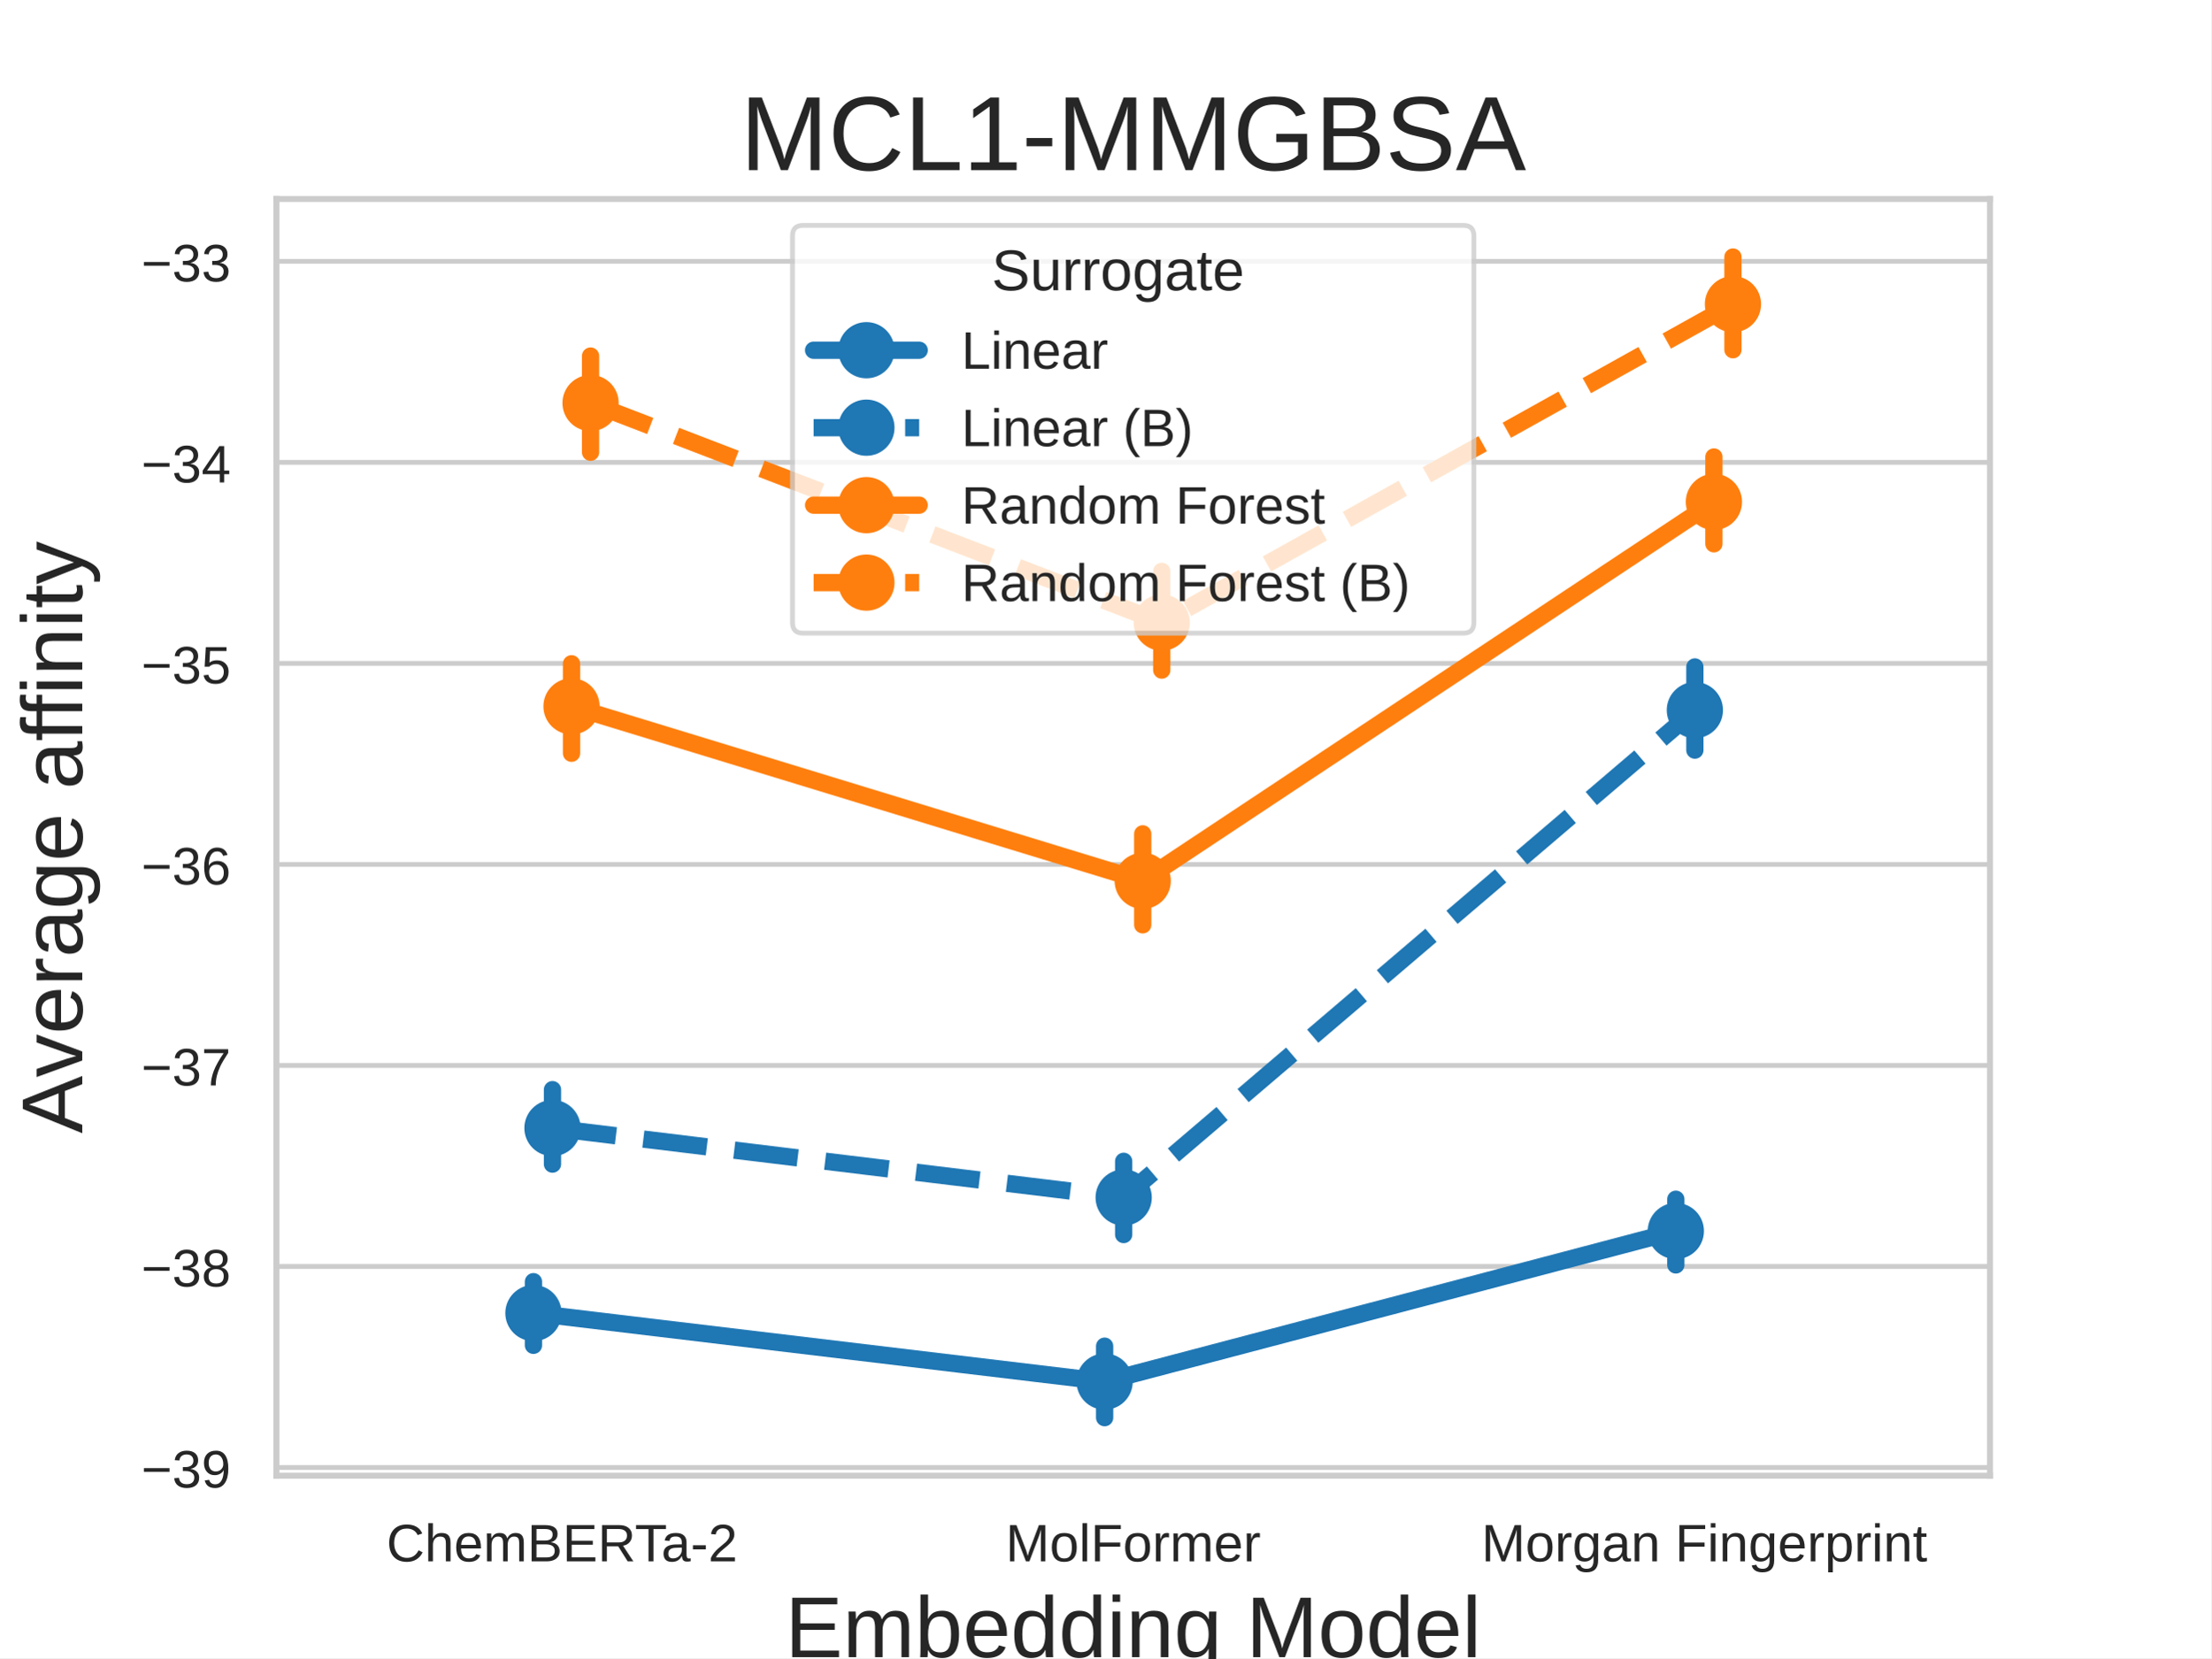
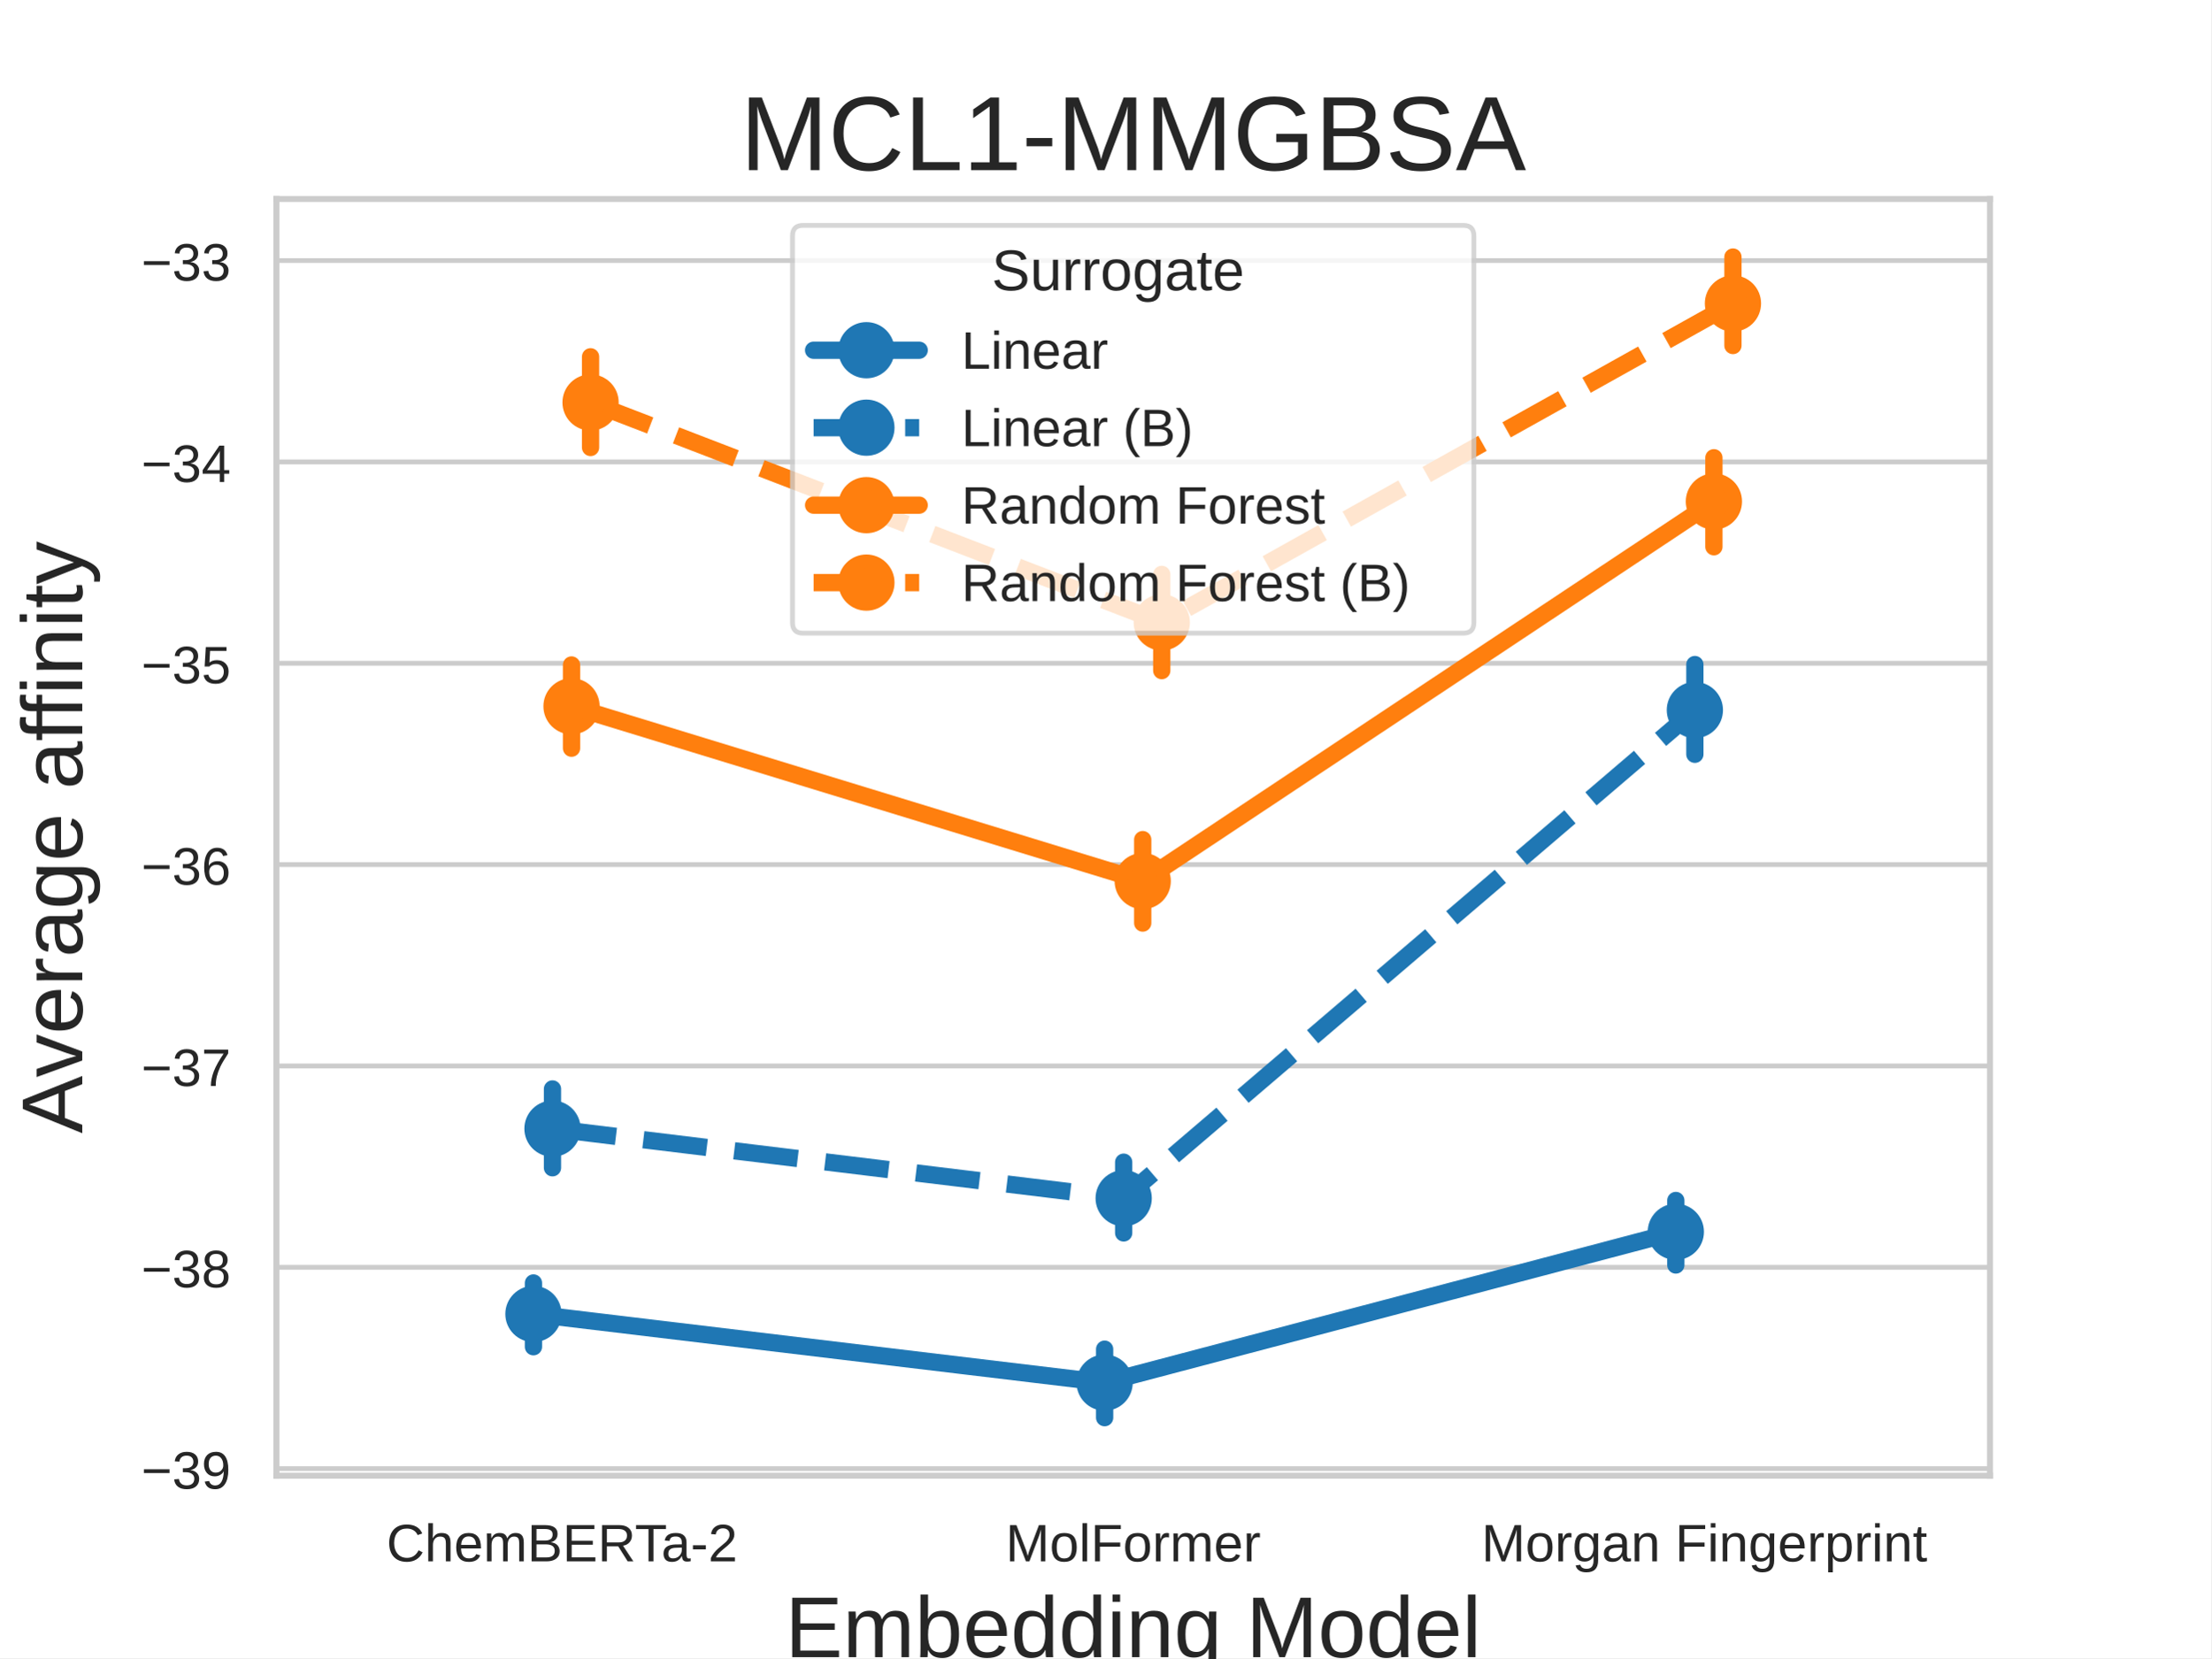
<svg xmlns="http://www.w3.org/2000/svg" xmlns:xlink="http://www.w3.org/1999/xlink" width="460.8pt" height="345.6pt" viewBox="0 0 460.8 345.6" version="1.1">
  <defs>
    <style type="text/css">*{stroke-linejoin: round; stroke-linecap: butt}</style>
  </defs>
  <g id="figure_1">
    <g id="patch_1">
      <path d="M 0 345.6  L 460.8 345.6  L 460.8 0  L 0 0  z " style="fill: #ffffff" />
    </g>
    <g id="axes_1">
      <g id="patch_2">
        <path d="M 57.6 307.584  L 414.72 307.584  L 414.72 41.472  L 57.6 41.472  z " style="fill: #ffffff" />
      </g>
      <g id="matplotlib.axis_1">
        <g id="xtick_1">
          <g id="text_1">
            <text style="fill: #262626; font: 11px 'Arial', 'DejaVu Sans', 'Liberation Sans', 'Bitstream Vera Sans', sans-serif; text-anchor: middle" x="117.12" y="325.442" transform="rotate(-0 117.12 325.4423)">ChemBERTa-2</text>
          </g>
        </g>
        <g id="xtick_2">
          <g id="text_2">
            <text style="fill: #262626; font: 11px 'Arial', 'DejaVu Sans', 'Liberation Sans', 'Bitstream Vera Sans', sans-serif; text-anchor: middle" x="236.16" y="325.442" transform="rotate(-0 236.16 325.4423)">MolFormer</text>
          </g>
        </g>
        <g id="xtick_3">
          <g id="text_3">
            <text style="fill: #262626; font: 11px 'Arial', 'DejaVu Sans', 'Liberation Sans', 'Bitstream Vera Sans', sans-serif; text-anchor: middle" x="355.2" y="325.442" transform="rotate(-0 355.2 325.4423)">Morgan Fingerprint</text>
          </g>
        </g>
        <g id="text_4">
          <text style="fill: #262626; font: 18px 'Arial', 'DejaVu Sans', 'Liberation Sans', 'Bitstream Vera Sans', sans-serif; text-anchor: middle" x="236.16" y="345.407" transform="rotate(-0 236.16 345.4071)">Embedding Model</text>
        </g>
      </g>
      <g id="matplotlib.axis_2">
        <g id="ytick_1">
          <g id="line2d_1">
-             <path d="M 57.6 305.872  L 414.72 305.872  " clip-path="url(#p988dcdad57)" style="fill: none; stroke: #cccccc; stroke-linecap: round" />
+             <path d="M 57.6 306.113  L 414.72 306.113  " clip-path="url(#p46e5f350da)" style="fill: none; stroke: #cccccc; stroke-linecap: round" />
          </g>
          <g id="text_5">
-             <text style="fill: #262626; font: 11px 'Arial', 'DejaVu Sans', 'Liberation Sans', 'Bitstream Vera Sans', sans-serif; text-anchor: end" x="48.1" y="310.051" transform="rotate(-0 48.1 310.0511)">−39</text>
+             <text style="fill: #262626; font: 11px 'Arial', 'DejaVu Sans', 'Liberation Sans', 'Bitstream Vera Sans', sans-serif; text-anchor: end" x="48.1" y="310.292" transform="rotate(-0 48.1 310.2919)">−39</text>
          </g>
        </g>
        <g id="ytick_2">
          <g id="line2d_2">
-             <path d="M 57.6 263.972  L 414.72 263.972  " clip-path="url(#p988dcdad57)" style="fill: none; stroke: #cccccc; stroke-linecap: round" />
+             <path d="M 57.6 264.145  L 414.72 264.145  " clip-path="url(#p46e5f350da)" style="fill: none; stroke: #cccccc; stroke-linecap: round" />
          </g>
          <g id="text_6">
-             <text style="fill: #262626; font: 11px 'Arial', 'DejaVu Sans', 'Liberation Sans', 'Bitstream Vera Sans', sans-serif; text-anchor: end" x="48.1" y="268.151" transform="rotate(-0 48.1 268.1508)">−38</text>
+             <text style="fill: #262626; font: 11px 'Arial', 'DejaVu Sans', 'Liberation Sans', 'Bitstream Vera Sans', sans-serif; text-anchor: end" x="48.1" y="268.324" transform="rotate(-0 48.1 268.3243)">−38</text>
          </g>
        </g>
        <g id="ytick_3">
          <g id="line2d_3">
-             <path d="M 57.6 222.071  L 414.72 222.071  " clip-path="url(#p988dcdad57)" style="fill: none; stroke: #cccccc; stroke-linecap: round" />
+             <path d="M 57.6 222.178  L 414.72 222.178  " clip-path="url(#p46e5f350da)" style="fill: none; stroke: #cccccc; stroke-linecap: round" />
          </g>
          <g id="text_7">
-             <text style="fill: #262626; font: 11px 'Arial', 'DejaVu Sans', 'Liberation Sans', 'Bitstream Vera Sans', sans-serif; text-anchor: end" x="48.1" y="226.251" transform="rotate(-0 48.1 226.2505)">−37</text>
+             <text style="fill: #262626; font: 11px 'Arial', 'DejaVu Sans', 'Liberation Sans', 'Bitstream Vera Sans', sans-serif; text-anchor: end" x="48.1" y="226.357" transform="rotate(-0 48.1 226.3567)">−37</text>
          </g>
        </g>
        <g id="ytick_4">
          <g id="line2d_4">
-             <path d="M 57.6 180.171  L 414.72 180.171  " clip-path="url(#p988dcdad57)" style="fill: none; stroke: #cccccc; stroke-linecap: round" />
+             <path d="M 57.6 180.21  L 414.72 180.21  " clip-path="url(#p46e5f350da)" style="fill: none; stroke: #cccccc; stroke-linecap: round" />
          </g>
          <g id="text_8">
-             <text style="fill: #262626; font: 11px 'Arial', 'DejaVu Sans', 'Liberation Sans', 'Bitstream Vera Sans', sans-serif; text-anchor: end" x="48.1" y="184.35" transform="rotate(-0 48.1 184.3502)">−36</text>
+             <text style="fill: #262626; font: 11px 'Arial', 'DejaVu Sans', 'Liberation Sans', 'Bitstream Vera Sans', sans-serif; text-anchor: end" x="48.1" y="184.389" transform="rotate(-0 48.1 184.3891)">−36</text>
          </g>
        </g>
        <g id="ytick_5">
          <g id="line2d_5">
-             <path d="M 57.6 138.271  L 414.72 138.271  " clip-path="url(#p988dcdad57)" style="fill: none; stroke: #cccccc; stroke-linecap: round" />
+             <path d="M 57.6 138.242  L 414.72 138.242  " clip-path="url(#p46e5f350da)" style="fill: none; stroke: #cccccc; stroke-linecap: round" />
          </g>
          <g id="text_9">
-             <text style="fill: #262626; font: 11px 'Arial', 'DejaVu Sans', 'Liberation Sans', 'Bitstream Vera Sans', sans-serif; text-anchor: end" x="48.1" y="142.45" transform="rotate(-0 48.1 142.4499)">−35</text>
+             <text style="fill: #262626; font: 11px 'Arial', 'DejaVu Sans', 'Liberation Sans', 'Bitstream Vera Sans', sans-serif; text-anchor: end" x="48.1" y="142.421" transform="rotate(-0 48.1 142.4215)">−35</text>
          </g>
        </g>
        <g id="ytick_6">
          <g id="line2d_6">
-             <path d="M 57.6 96.37  L 414.72 96.37  " clip-path="url(#p988dcdad57)" style="fill: none; stroke: #cccccc; stroke-linecap: round" />
+             <path d="M 57.6 96.275  L 414.72 96.275  " clip-path="url(#p46e5f350da)" style="fill: none; stroke: #cccccc; stroke-linecap: round" />
          </g>
          <g id="text_10">
-             <text style="fill: #262626; font: 11px 'Arial', 'DejaVu Sans', 'Liberation Sans', 'Bitstream Vera Sans', sans-serif; text-anchor: end" x="48.1" y="100.55" transform="rotate(-0 48.1 100.5496)">−34</text>
+             <text style="fill: #262626; font: 11px 'Arial', 'DejaVu Sans', 'Liberation Sans', 'Bitstream Vera Sans', sans-serif; text-anchor: end" x="48.1" y="100.454" transform="rotate(-0 48.1 100.4539)">−34</text>
          </g>
        </g>
        <g id="ytick_7">
          <g id="line2d_7">
-             <path d="M 57.6 54.47  L 414.72 54.47  " clip-path="url(#p988dcdad57)" style="fill: none; stroke: #cccccc; stroke-linecap: round" />
+             <path d="M 57.6 54.307  L 414.72 54.307  " clip-path="url(#p46e5f350da)" style="fill: none; stroke: #cccccc; stroke-linecap: round" />
          </g>
          <g id="text_11">
-             <text style="fill: #262626; font: 11px 'Arial', 'DejaVu Sans', 'Liberation Sans', 'Bitstream Vera Sans', sans-serif; text-anchor: end" x="48.1" y="58.649" transform="rotate(-0 48.1 58.64935)">−33</text>
+             <text style="fill: #262626; font: 11px 'Arial', 'DejaVu Sans', 'Liberation Sans', 'Bitstream Vera Sans', sans-serif; text-anchor: end" x="48.1" y="58.486" transform="rotate(-0 48.1 58.48626)">−33</text>
          </g>
        </g>
        <g id="text_12">
          <text style="fill: #262626; font: 18px 'Arial', 'DejaVu Sans', 'Liberation Sans', 'Bitstream Vera Sans', sans-serif; text-anchor: middle" x="17.141" y="174.528" transform="rotate(-90 17.14141 174.528)">Average affinity</text>
        </g>
      </g>
      <g id="line2d_8">
-         <path d="M 111.168 273.686  L 230.208 287.969  L 349.248 256.585  " clip-path="url(#p988dcdad57)" style="fill: none; stroke: #1f77b4; stroke-width: 3.6; stroke-linecap: round" />
+         <path d="M 111.168 273.875  L 230.208 288.181  L 349.248 256.747  " clip-path="url(#p46e5f350da)" style="fill: none; stroke: #1f77b4; stroke-width: 3.6; stroke-linecap: round" />
        <defs>
-           <path id="me31a91e971" d="M 0 4.512  C 1.197 4.512 2.344 4.037 3.19 3.19  C 4.037 2.344 4.512 1.197 4.512 0  C 4.512 -1.197 4.037 -2.344 3.19 -3.19  C 2.344 -4.037 1.197 -4.512 0 -4.512  C -1.197 -4.512 -2.344 -4.037 -3.19 -3.19  C -4.037 -2.344 -4.512 -1.197 -4.512 0  C -4.512 1.197 -4.037 2.344 -3.19 3.19  C -2.344 4.037 -1.197 4.512 0 4.512  z " style="stroke: #1f77b4; stroke-width: 2.7" />
+           <path id="m2a9f2fee03" d="M 0 4.512  C 1.197 4.512 2.344 4.037 3.19 3.19  C 4.037 2.344 4.512 1.197 4.512 0  C 4.512 -1.197 4.037 -2.344 3.19 -3.19  C 2.344 -4.037 1.197 -4.512 0 -4.512  C -1.197 -4.512 -2.344 -4.037 -3.19 -3.19  C -4.037 -2.344 -4.512 -1.197 -4.512 0  C -4.512 1.197 -4.037 2.344 -3.19 3.19  C -2.344 4.037 -1.197 4.512 0 4.512  z " style="stroke: #1f77b4; stroke-width: 2.7" />
        </defs>
-         <g clip-path="url(#p988dcdad57)">
-           <use xlink:href="#me31a91e971" x="111.168" y="273.686" style="fill: #1f77b4; stroke: #1f77b4; stroke-width: 2.7" />
-           <use xlink:href="#me31a91e971" x="230.208" y="287.969" style="fill: #1f77b4; stroke: #1f77b4; stroke-width: 2.7" />
-           <use xlink:href="#me31a91e971" x="349.248" y="256.585" style="fill: #1f77b4; stroke: #1f77b4; stroke-width: 2.7" />
+         <g clip-path="url(#p46e5f350da)">
+           <use xlink:href="#m2a9f2fee03" x="111.168" y="273.875" style="fill: #1f77b4; stroke: #1f77b4; stroke-width: 2.7" />
+           <use xlink:href="#m2a9f2fee03" x="230.208" y="288.181" style="fill: #1f77b4; stroke: #1f77b4; stroke-width: 2.7" />
+           <use xlink:href="#m2a9f2fee03" x="349.248" y="256.747" style="fill: #1f77b4; stroke: #1f77b4; stroke-width: 2.7" />
        </g>
      </g>
      <g id="line2d_9">
-         <path d="M 111.168 280.408  L 111.168 267.144  " clip-path="url(#p988dcdad57)" style="fill: none; stroke: #1f77b4; stroke-width: 3.6; stroke-linecap: round" />
+         <path d="M 111.168 280.706  L 111.168 267.411  " clip-path="url(#p46e5f350da)" style="fill: none; stroke: #1f77b4; stroke-width: 3.6; stroke-linecap: round" />
      </g>
      <g id="line2d_10">
-         <path d="M 230.208 295.488  L 230.208 280.582  " clip-path="url(#p988dcdad57)" style="fill: none; stroke: #1f77b4; stroke-width: 3.6; stroke-linecap: round" />
+         <path d="M 230.208 295.488  L 230.208 281.209  " clip-path="url(#p46e5f350da)" style="fill: none; stroke: #1f77b4; stroke-width: 3.6; stroke-linecap: round" />
      </g>
      <g id="line2d_11">
-         <path d="M 349.248 263.652  L 349.248 249.953  " clip-path="url(#p988dcdad57)" style="fill: none; stroke: #1f77b4; stroke-width: 3.6; stroke-linecap: round" />
+         <path d="M 349.248 263.668  L 349.248 250.216  " clip-path="url(#p46e5f350da)" style="fill: none; stroke: #1f77b4; stroke-width: 3.6; stroke-linecap: round" />
      </g>
      <g id="line2d_12">
-         <path d="M 115.136 235.12  L 234.176 249.602  L 353.216 148.009  " clip-path="url(#p988dcdad57)" style="fill: none; stroke-dasharray: 13.32,5.76; stroke-dashoffset: 0; stroke: #1f77b4; stroke-width: 3.6" />
-         <g clip-path="url(#p988dcdad57)">
-           <use xlink:href="#me31a91e971" x="115.136" y="235.12" style="fill: #1f77b4; stroke: #1f77b4; stroke-width: 2.7" />
-           <use xlink:href="#me31a91e971" x="234.176" y="249.602" style="fill: #1f77b4; stroke: #1f77b4; stroke-width: 2.7" />
-           <use xlink:href="#me31a91e971" x="353.216" y="148.009" style="fill: #1f77b4; stroke: #1f77b4; stroke-width: 2.7" />
+         <path d="M 115.136 235.247  L 234.176 249.752  L 353.216 147.996  " clip-path="url(#p46e5f350da)" style="fill: none; stroke-dasharray: 13.32,5.76; stroke-dashoffset: 0; stroke: #1f77b4; stroke-width: 3.6" />
+         <g clip-path="url(#p46e5f350da)">
+           <use xlink:href="#m2a9f2fee03" x="115.136" y="235.247" style="fill: #1f77b4; stroke: #1f77b4; stroke-width: 2.7" />
+           <use xlink:href="#m2a9f2fee03" x="234.176" y="249.752" style="fill: #1f77b4; stroke: #1f77b4; stroke-width: 2.7" />
+           <use xlink:href="#m2a9f2fee03" x="353.216" y="147.996" style="fill: #1f77b4; stroke: #1f77b4; stroke-width: 2.7" />
        </g>
      </g>
      <g id="line2d_13">
-         <path d="M 115.136 242.64  L 115.136 227.118  " clip-path="url(#p988dcdad57)" style="fill: none; stroke: #1f77b4; stroke-width: 3.6; stroke-linecap: round" />
+         <path d="M 115.136 243.401  L 115.136 226.972  " clip-path="url(#p46e5f350da)" style="fill: none; stroke: #1f77b4; stroke-width: 3.6; stroke-linecap: round" />
      </g>
      <g id="line2d_14">
-         <path d="M 234.176 257.321  L 234.176 242.052  " clip-path="url(#p988dcdad57)" style="fill: none; stroke: #1f77b4; stroke-width: 3.6; stroke-linecap: round" />
+         <path d="M 234.176 256.984  L 234.176 242.232  " clip-path="url(#p46e5f350da)" style="fill: none; stroke: #1f77b4; stroke-width: 3.6; stroke-linecap: round" />
      </g>
      <g id="line2d_15">
-         <path d="M 353.216 156.348  L 353.216 139.01  " clip-path="url(#p988dcdad57)" style="fill: none; stroke: #1f77b4; stroke-width: 3.6; stroke-linecap: round" />
+         <path d="M 353.216 157.216  L 353.216 138.507  " clip-path="url(#p46e5f350da)" style="fill: none; stroke: #1f77b4; stroke-width: 3.6; stroke-linecap: round" />
      </g>
      <g id="line2d_16">
-         <path d="M 119.104 147.224  L 238.144 183.593  L 357.184 104.608  " clip-path="url(#p988dcdad57)" style="fill: none; stroke: #ff7f0e; stroke-width: 3.6; stroke-linecap: round" />
+         <path d="M 119.104 147.21  L 238.144 183.638  L 357.184 104.526  " clip-path="url(#p46e5f350da)" style="fill: none; stroke: #ff7f0e; stroke-width: 3.6; stroke-linecap: round" />
        <defs>
-           <path id="m2414b1fa38" d="M 0 4.512  C 1.197 4.512 2.344 4.037 3.19 3.19  C 4.037 2.344 4.512 1.197 4.512 0  C 4.512 -1.197 4.037 -2.344 3.19 -3.19  C 2.344 -4.037 1.197 -4.512 0 -4.512  C -1.197 -4.512 -2.344 -4.037 -3.19 -3.19  C -4.037 -2.344 -4.512 -1.197 -4.512 0  C -4.512 1.197 -4.037 2.344 -3.19 3.19  C -2.344 4.037 -1.197 4.512 0 4.512  z " style="stroke: #ff7f0e; stroke-width: 2.7" />
+           <path id="mc656b16c53" d="M 0 4.512  C 1.197 4.512 2.344 4.037 3.19 3.19  C 4.037 2.344 4.512 1.197 4.512 0  C 4.512 -1.197 4.037 -2.344 3.19 -3.19  C 2.344 -4.037 1.197 -4.512 0 -4.512  C -1.197 -4.512 -2.344 -4.037 -3.19 -3.19  C -4.037 -2.344 -4.512 -1.197 -4.512 0  C -4.512 1.197 -4.037 2.344 -3.19 3.19  C -2.344 4.037 -1.197 4.512 0 4.512  z " style="stroke: #ff7f0e; stroke-width: 2.7" />
        </defs>
-         <g clip-path="url(#p988dcdad57)">
-           <use xlink:href="#m2414b1fa38" x="119.104" y="147.224" style="fill: #ff7f0e; stroke: #ff7f0e; stroke-width: 2.7" />
-           <use xlink:href="#m2414b1fa38" x="238.144" y="183.593" style="fill: #ff7f0e; stroke: #ff7f0e; stroke-width: 2.7" />
-           <use xlink:href="#m2414b1fa38" x="357.184" y="104.608" style="fill: #ff7f0e; stroke: #ff7f0e; stroke-width: 2.7" />
+         <g clip-path="url(#p46e5f350da)">
+           <use xlink:href="#mc656b16c53" x="119.104" y="147.21" style="fill: #ff7f0e; stroke: #ff7f0e; stroke-width: 2.7" />
+           <use xlink:href="#mc656b16c53" x="238.144" y="183.638" style="fill: #ff7f0e; stroke: #ff7f0e; stroke-width: 2.7" />
+           <use xlink:href="#mc656b16c53" x="357.184" y="104.526" style="fill: #ff7f0e; stroke: #ff7f0e; stroke-width: 2.7" />
        </g>
      </g>
      <g id="line2d_17">
-         <path d="M 119.104 157.002  L 119.104 138.347  " clip-path="url(#p988dcdad57)" style="fill: none; stroke: #ff7f0e; stroke-width: 3.6; stroke-linecap: round" />
+         <path d="M 119.104 155.947  L 119.104 138.596  " clip-path="url(#p46e5f350da)" style="fill: none; stroke: #ff7f0e; stroke-width: 3.6; stroke-linecap: round" />
      </g>
      <g id="line2d_18">
-         <path d="M 238.144 192.763  L 238.144 173.801  " clip-path="url(#p988dcdad57)" style="fill: none; stroke: #ff7f0e; stroke-width: 3.6; stroke-linecap: round" />
+         <path d="M 238.144 192.395  L 238.144 174.997  " clip-path="url(#p46e5f350da)" style="fill: none; stroke: #ff7f0e; stroke-width: 3.6; stroke-linecap: round" />
      </g>
      <g id="line2d_19">
-         <path d="M 357.184 113.346  L 357.184 95.243  " clip-path="url(#p988dcdad57)" style="fill: none; stroke: #ff7f0e; stroke-width: 3.6; stroke-linecap: round" />
+         <path d="M 357.184 113.959  L 357.184 95.403  " clip-path="url(#p46e5f350da)" style="fill: none; stroke: #ff7f0e; stroke-width: 3.6; stroke-linecap: round" />
      </g>
      <g id="line2d_20">
-         <path d="M 123.072 84  L 242.112 129.766  L 361.152 63.399  " clip-path="url(#p988dcdad57)" style="fill: none; stroke-dasharray: 13.32,5.76; stroke-dashoffset: 0; stroke: #ff7f0e; stroke-width: 3.6" />
-         <g clip-path="url(#p988dcdad57)">
-           <use xlink:href="#m2414b1fa38" x="123.072" y="84" style="fill: #ff7f0e; stroke: #ff7f0e; stroke-width: 2.7" />
-           <use xlink:href="#m2414b1fa38" x="242.112" y="129.766" style="fill: #ff7f0e; stroke: #ff7f0e; stroke-width: 2.7" />
-           <use xlink:href="#m2414b1fa38" x="361.152" y="63.399" style="fill: #ff7f0e; stroke: #ff7f0e; stroke-width: 2.7" />
+         <path d="M 123.072 83.884  L 242.112 129.724  L 361.152 63.25  " clip-path="url(#p46e5f350da)" style="fill: none; stroke-dasharray: 13.32,5.76; stroke-dashoffset: 0; stroke: #ff7f0e; stroke-width: 3.6" />
+         <g clip-path="url(#p46e5f350da)">
+           <use xlink:href="#mc656b16c53" x="123.072" y="83.884" style="fill: #ff7f0e; stroke: #ff7f0e; stroke-width: 2.7" />
+           <use xlink:href="#mc656b16c53" x="242.112" y="129.724" style="fill: #ff7f0e; stroke: #ff7f0e; stroke-width: 2.7" />
+           <use xlink:href="#mc656b16c53" x="361.152" y="63.25" style="fill: #ff7f0e; stroke: #ff7f0e; stroke-width: 2.7" />
        </g>
      </g>
      <g id="line2d_21">
-         <path d="M 123.072 94.262  L 123.072 74.21  " clip-path="url(#p988dcdad57)" style="fill: none; stroke: #ff7f0e; stroke-width: 3.6; stroke-linecap: round" />
+         <path d="M 123.072 93.265  L 123.072 74.361  " clip-path="url(#p46e5f350da)" style="fill: none; stroke: #ff7f0e; stroke-width: 3.6; stroke-linecap: round" />
      </g>
      <g id="line2d_22">
-         <path d="M 242.112 139.666  L 242.112 119.09  " clip-path="url(#p988dcdad57)" style="fill: none; stroke: #ff7f0e; stroke-width: 3.6; stroke-linecap: round" />
+         <path d="M 242.112 139.771  L 242.112 119.716  " clip-path="url(#p46e5f350da)" style="fill: none; stroke: #ff7f0e; stroke-width: 3.6; stroke-linecap: round" />
      </g>
      <g id="line2d_23">
-         <path d="M 361.152 72.89  L 361.152 53.568  " clip-path="url(#p988dcdad57)" style="fill: none; stroke: #ff7f0e; stroke-width: 3.6; stroke-linecap: round" />
+         <path d="M 361.152 72.016  L 361.152 53.568  " clip-path="url(#p46e5f350da)" style="fill: none; stroke: #ff7f0e; stroke-width: 3.6; stroke-linecap: round" />
      </g>
      <g id="line2d_24" />
      <g id="line2d_25" />
      <g id="line2d_26" />
      <g id="line2d_27" />
      <g id="patch_3">
        <path d="M 57.6 307.584  L 57.6 41.472  " style="fill: none; stroke: #cccccc; stroke-width: 1.25; stroke-linejoin: miter; stroke-linecap: square" />
      </g>
      <g id="patch_4">
        <path d="M 414.72 307.584  L 414.72 41.472  " style="fill: none; stroke: #cccccc; stroke-width: 1.25; stroke-linejoin: miter; stroke-linecap: square" />
      </g>
      <g id="patch_5">
        <path d="M 57.6 307.584  L 414.72 307.584  " style="fill: none; stroke: #cccccc; stroke-width: 1.25; stroke-linejoin: miter; stroke-linecap: square" />
      </g>
      <g id="patch_6">
        <path d="M 57.6 41.472  L 414.72 41.472  " style="fill: none; stroke: #cccccc; stroke-width: 1.25; stroke-linejoin: miter; stroke-linecap: square" />
      </g>
      <g id="text_13">
        <text style="fill: #262626; font: 22px 'Arial', 'DejaVu Sans', 'Liberation Sans', 'Bitstream Vera Sans', sans-serif; text-anchor: middle" x="236.16" y="35.472" transform="rotate(-0 236.16 35.472)">MCL1-MMGBSA</text>
      </g>
      <g id="legend_1">
        <g id="patch_7">
          <path d="M 167.358 131.97  L 304.962 131.97  Q 307.162 131.97 307.162 129.769  L 307.162 49.172  Q 307.162 46.972 304.962 46.972  L 167.358 46.972  Q 165.158 46.972 165.158 49.172  L 165.158 129.769  Q 165.158 131.97 167.358 131.97  z " style="fill: #ffffff; opacity: 0.8; stroke: #cccccc; stroke-linejoin: miter" />
        </g>
        <g id="text_14">
          <text style="fill: #262626; font: 12px 'Arial', 'DejaVu Sans', 'Liberation Sans', 'Bitstream Vera Sans', sans-serif; text-anchor: start" x="206.654" y="60.49" transform="rotate(-0 206.6541 60.49012)">Surrogate</text>
        </g>
        <g id="line2d_28">
          <path d="M 169.558 72.994  L 180.558 72.994  L 191.558 72.994  " style="fill: none; stroke: #1f77b4; stroke-width: 3.6; stroke-linecap: round" />
          <g>
-             <use xlink:href="#me31a91e971" x="180.558" y="72.994" style="fill: #1f77b4; stroke: #1f77b4; stroke-width: 2.7" />
+             <use xlink:href="#m2a9f2fee03" x="180.558" y="72.994" style="fill: #1f77b4; stroke: #1f77b4; stroke-width: 2.7" />
          </g>
        </g>
        <g id="text_15">
          <text style="fill: #262626; font: 11px 'Arial', 'DejaVu Sans', 'Liberation Sans', 'Bitstream Vera Sans', sans-serif; text-anchor: start" x="200.358" y="76.844" transform="rotate(-0 200.3584 76.84403)">Linear</text>
        </g>
        <g id="line2d_29">
          <path d="M 169.558 89.14  L 180.558 89.14  L 191.558 89.14  " style="fill: none; stroke-dasharray: 13.32,5.76; stroke-dashoffset: 0; stroke: #1f77b4; stroke-width: 3.6" />
          <g>
-             <use xlink:href="#me31a91e971" x="180.558" y="89.14" style="fill: #1f77b4; stroke: #1f77b4; stroke-width: 2.7" />
+             <use xlink:href="#m2a9f2fee03" x="180.558" y="89.14" style="fill: #1f77b4; stroke: #1f77b4; stroke-width: 2.7" />
          </g>
        </g>
        <g id="text_16">
          <text style="fill: #262626; font: 11px 'Arial', 'DejaVu Sans', 'Liberation Sans', 'Bitstream Vera Sans', sans-serif; text-anchor: start" x="200.358" y="92.99" transform="rotate(-0 200.3584 92.98997)">Linear (B)</text>
        </g>
        <g id="line2d_30">
          <path d="M 169.558 105.286  L 180.558 105.286  L 191.558 105.286  " style="fill: none; stroke: #ff7f0e; stroke-width: 3.6; stroke-linecap: round" />
          <g>
-             <use xlink:href="#m2414b1fa38" x="180.558" y="105.286" style="fill: #ff7f0e; stroke: #ff7f0e; stroke-width: 2.7" />
+             <use xlink:href="#mc656b16c53" x="180.558" y="105.286" style="fill: #ff7f0e; stroke: #ff7f0e; stroke-width: 2.7" />
          </g>
        </g>
        <g id="text_17">
          <text style="fill: #262626; font: 11px 'Arial', 'DejaVu Sans', 'Liberation Sans', 'Bitstream Vera Sans', sans-serif; text-anchor: start" x="200.358" y="109.136" transform="rotate(-0 200.3584 109.1359)">Random Forest</text>
        </g>
        <g id="line2d_31">
          <path d="M 169.558 121.432  L 180.558 121.432  L 191.558 121.432  " style="fill: none; stroke-dasharray: 13.32,5.76; stroke-dashoffset: 0; stroke: #ff7f0e; stroke-width: 3.6" />
          <g>
-             <use xlink:href="#m2414b1fa38" x="180.558" y="121.432" style="fill: #ff7f0e; stroke: #ff7f0e; stroke-width: 2.7" />
+             <use xlink:href="#mc656b16c53" x="180.558" y="121.432" style="fill: #ff7f0e; stroke: #ff7f0e; stroke-width: 2.7" />
          </g>
        </g>
        <g id="text_18">
          <text style="fill: #262626; font: 11px 'Arial', 'DejaVu Sans', 'Liberation Sans', 'Bitstream Vera Sans', sans-serif; text-anchor: start" x="200.358" y="125.282" transform="rotate(-0 200.3584 125.2818)">Random Forest (B)</text>
        </g>
      </g>
    </g>
  </g>
  <defs>
-     <clipPath id="p988dcdad57">
+     <clipPath id="p46e5f350da">
      <rect x="57.6" y="41.472" width="357.12" height="266.112" />
    </clipPath>
  </defs>
</svg>
